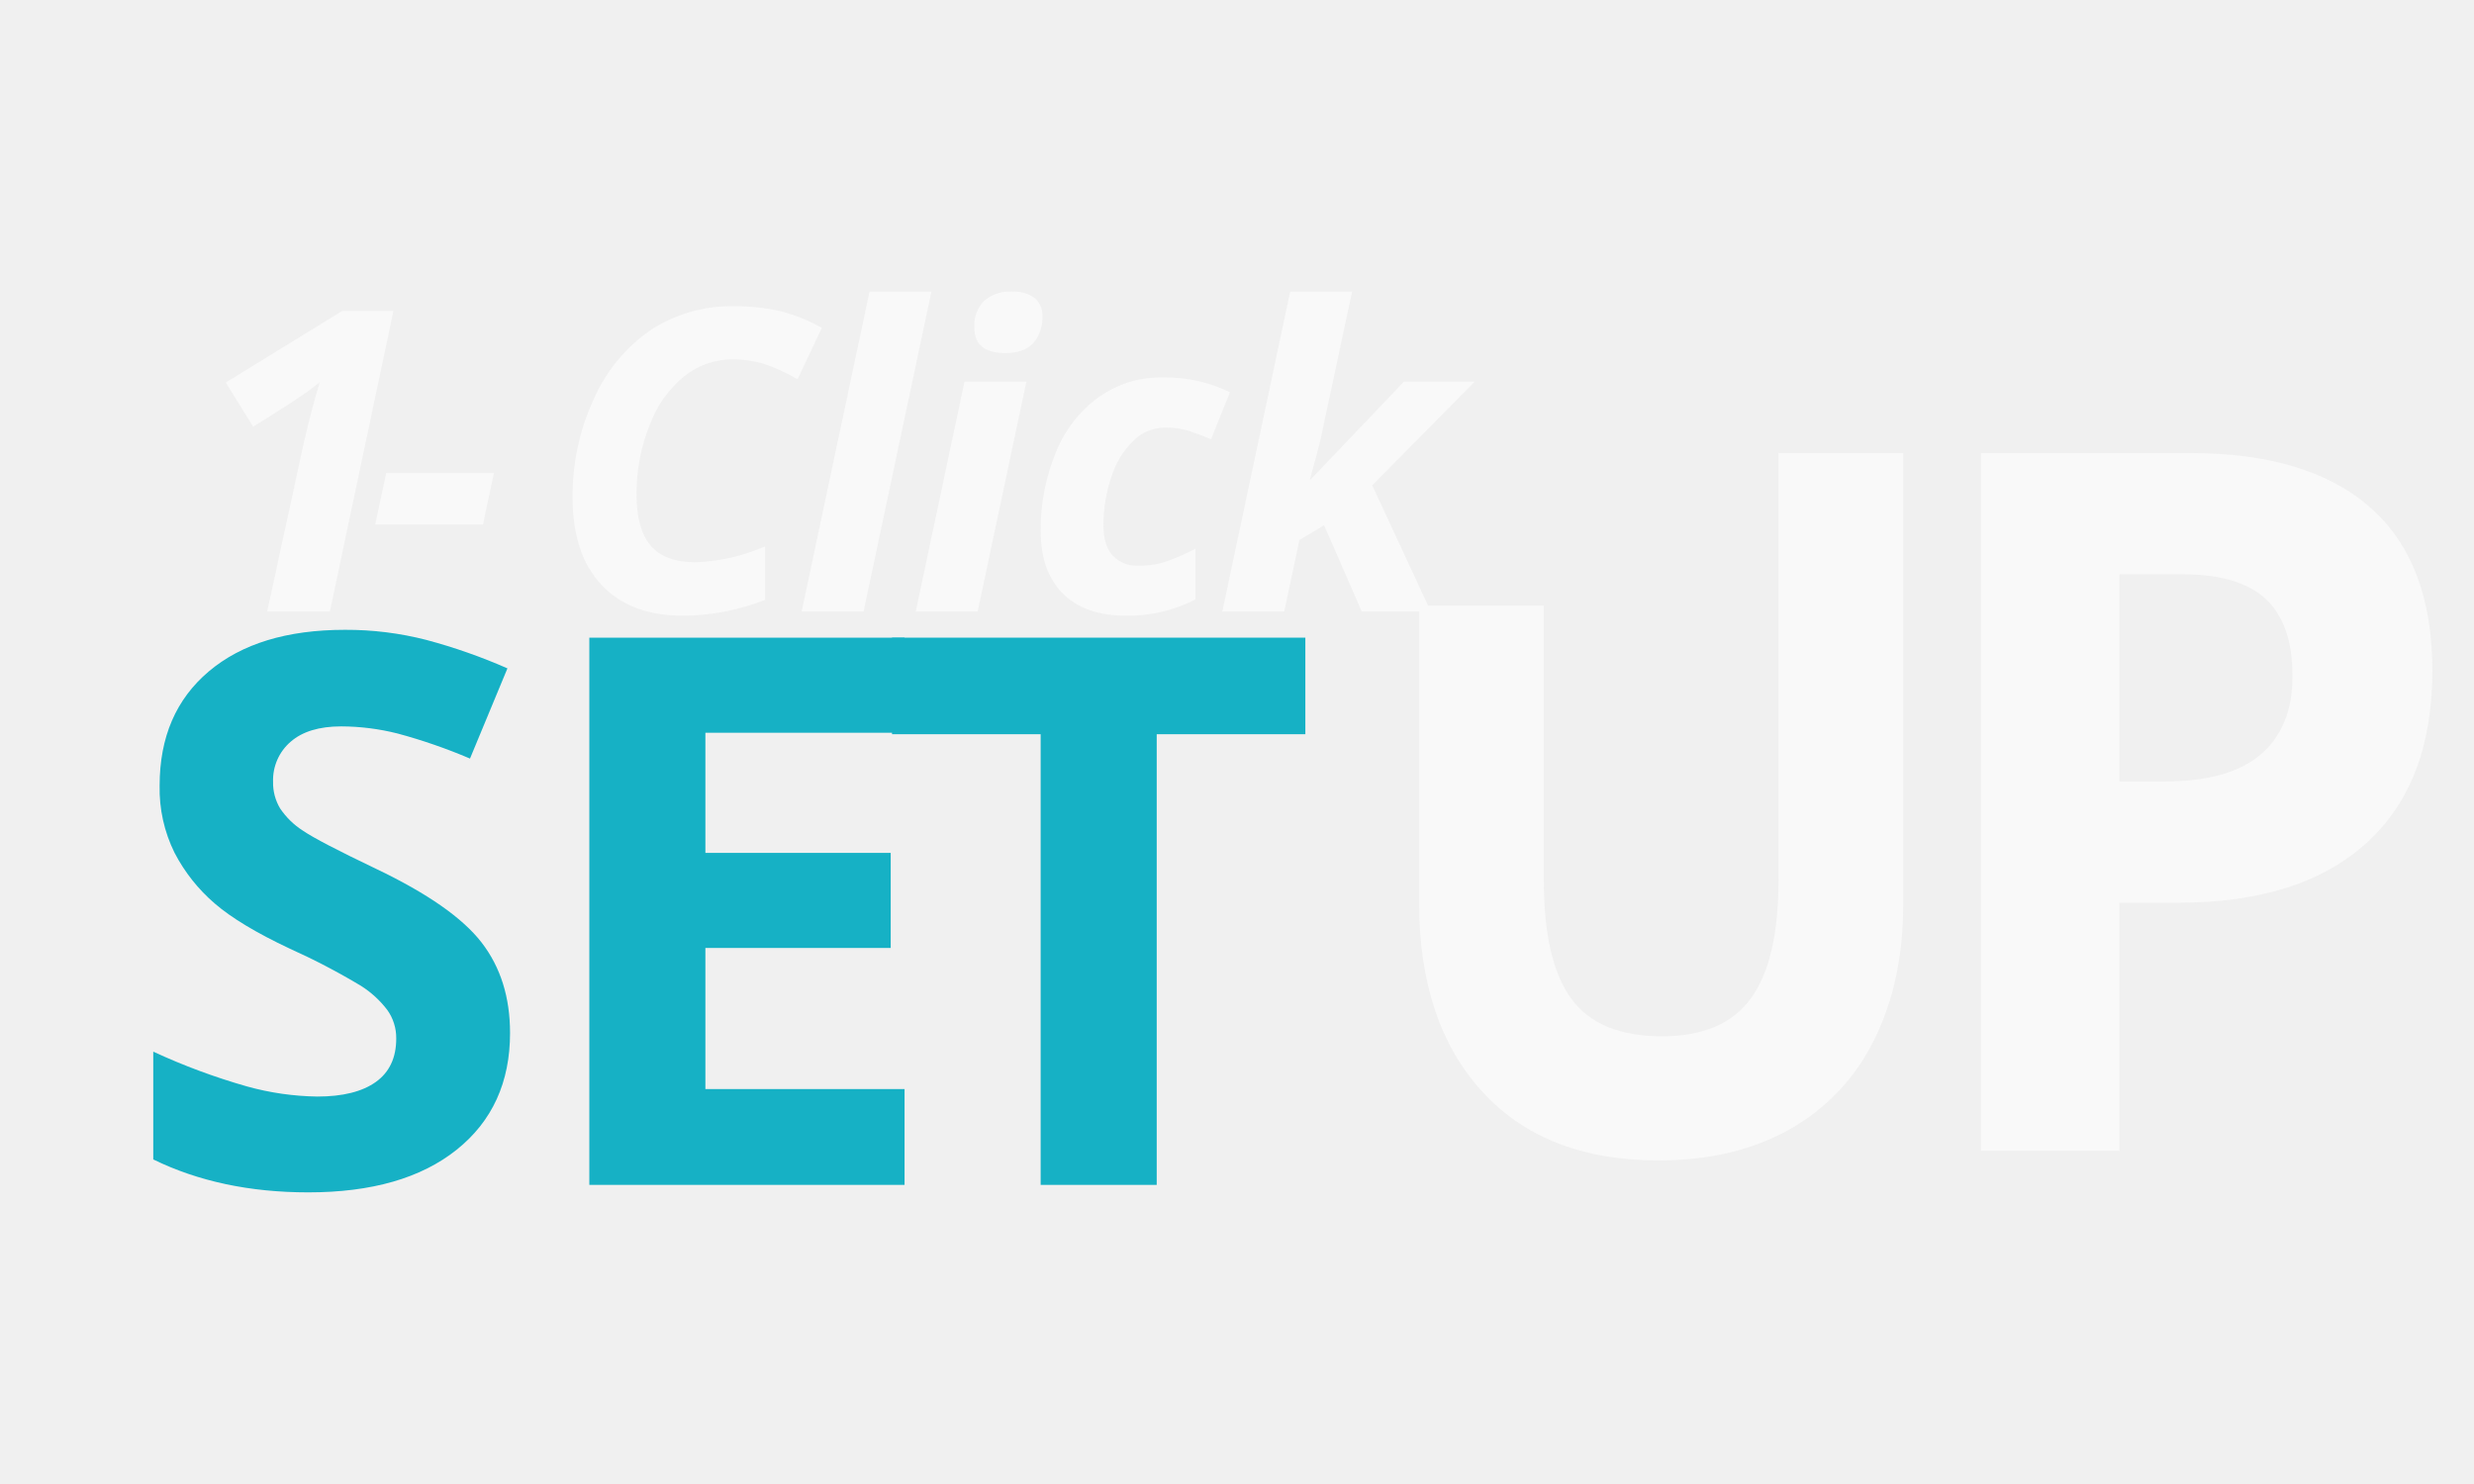
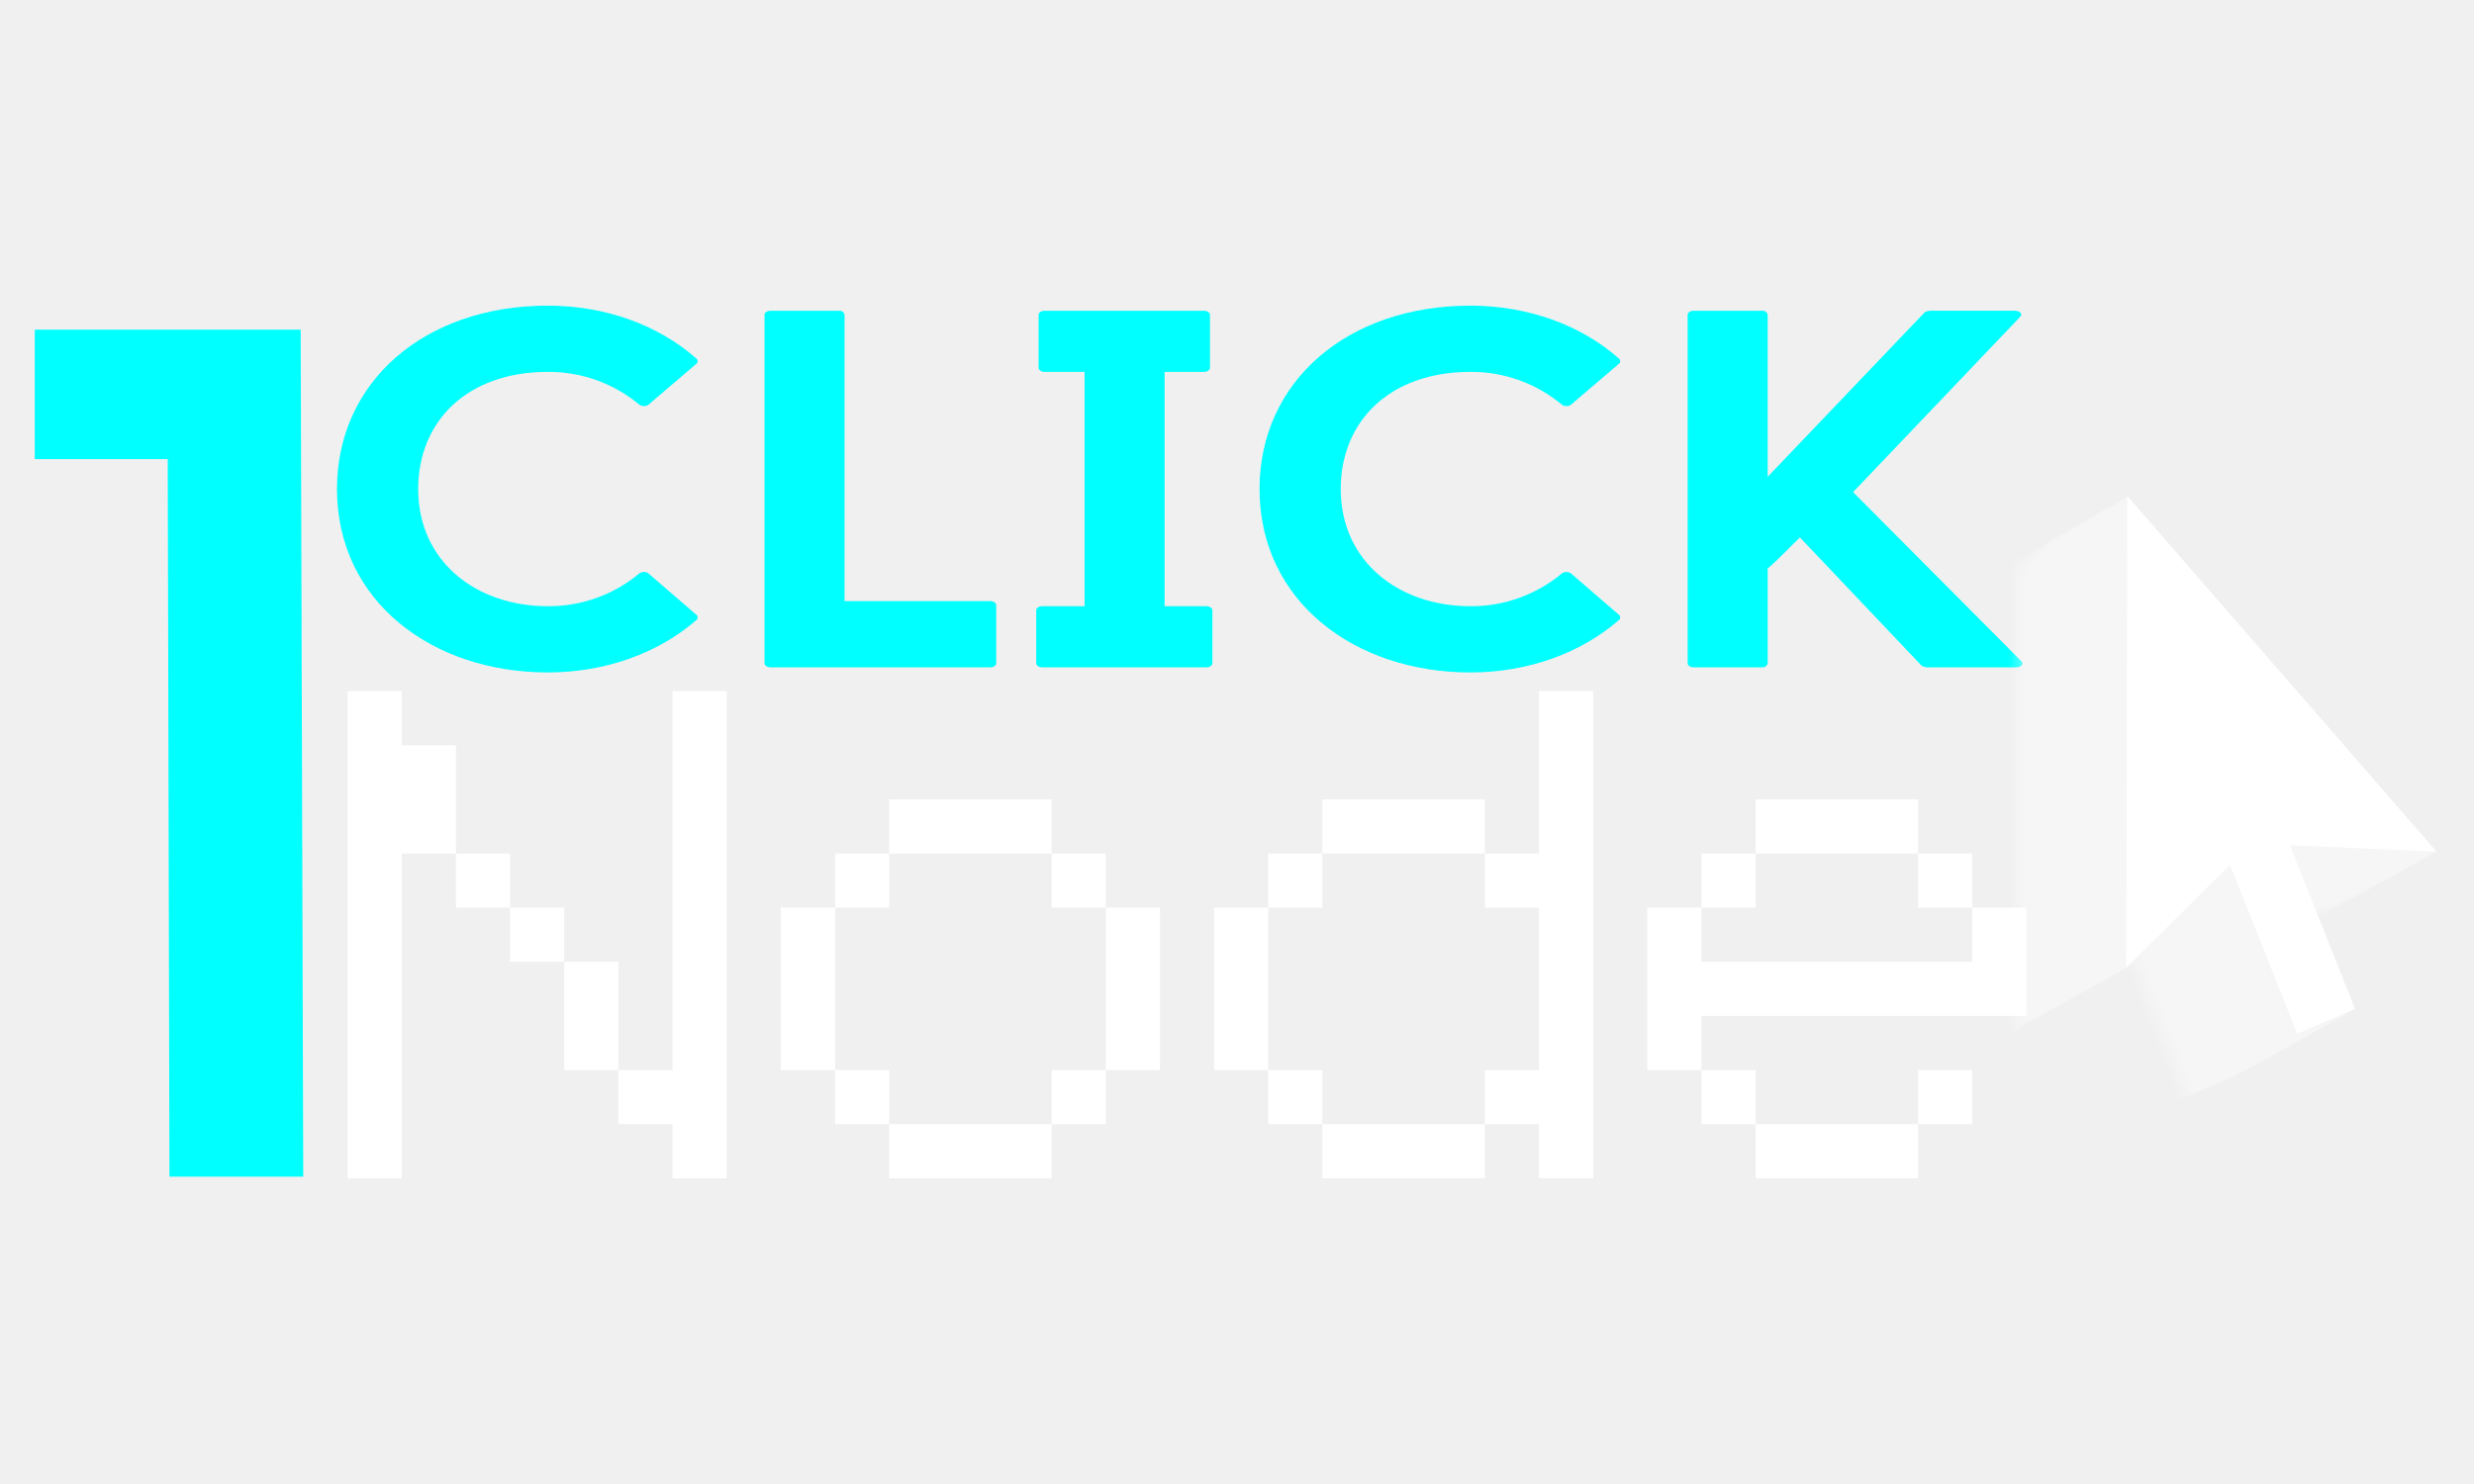
<svg xmlns="http://www.w3.org/2000/svg" id="katman_1" data-name="katman 1" viewBox="0 0 500 300">
  <defs>
-     <style type="text/css">.cls-1{fill:#16b1c5;}.cls-2{fill:#f9f9f9;}</style>
+     <style type="text/css">.cls-1{fill:aqua;}.cls-10,.cls-100,.cls-101,.cls-102,.cls-103,.cls-104,.cls-105,.cls-106,.cls-107,.cls-108,.cls-109,.cls-11,.cls-110,.cls-111,.cls-112,.cls-113,.cls-114,.cls-115,.cls-116,.cls-117,.cls-118,.cls-119,.cls-12,.cls-120,.cls-121,.cls-122,.cls-123,.cls-124,.cls-125,.cls-126,.cls-127,.cls-128,.cls-129,.cls-13,.cls-130,.cls-131,.cls-132,.cls-133,.cls-134,.cls-135,.cls-136,.cls-137,.cls-138,.cls-139,.cls-14,.cls-140,.cls-141,.cls-142,.cls-143,.cls-144,.cls-145,.cls-146,.cls-147,.cls-148,.cls-149,.cls-15,.cls-150,.cls-151,.cls-152,.cls-153,.cls-154,.cls-16,.cls-17,.cls-18,.cls-19,.cls-2,.cls-20,.cls-21,.cls-22,.cls-23,.cls-24,.cls-25,.cls-26,.cls-27,.cls-28,.cls-29,.cls-30,.cls-31,.cls-32,.cls-33,.cls-34,.cls-35,.cls-36,.cls-37,.cls-38,.cls-39,.cls-4,.cls-40,.cls-41,.cls-42,.cls-43,.cls-44,.cls-45,.cls-46,.cls-47,.cls-48,.cls-49,.cls-5,.cls-50,.cls-51,.cls-52,.cls-53,.cls-54,.cls-55,.cls-56,.cls-57,.cls-58,.cls-59,.cls-6,.cls-60,.cls-61,.cls-62,.cls-63,.cls-64,.cls-65,.cls-66,.cls-67,.cls-68,.cls-69,.cls-7,.cls-70,.cls-71,.cls-72,.cls-73,.cls-74,.cls-75,.cls-76,.cls-77,.cls-78,.cls-79,.cls-8,.cls-80,.cls-81,.cls-82,.cls-83,.cls-84,.cls-85,.cls-86,.cls-87,.cls-88,.cls-89,.cls-9,.cls-90,.cls-91,.cls-92,.cls-93,.cls-94,.cls-95,.cls-96,.cls-97,.cls-98,.cls-99{fill:#fff;}.cls-3{opacity:0.43;}.cls-4{opacity:0;}.cls-5{opacity:0.007;}.cls-6{opacity:0.013;}.cls-7{opacity:0.02;}.cls-8{opacity:0.026;}.cls-9{opacity:0.033;}.cls-10{opacity:0.04;}.cls-11{opacity:0.046;}.cls-12{opacity:0.053;}.cls-13{opacity:0.06;}.cls-14{opacity:0.066;}.cls-15{opacity:0.073;}.cls-16{opacity:0.079;}.cls-17{opacity:0.086;}.cls-18{opacity:0.093;}.cls-19{opacity:0.099;}.cls-20{opacity:0.106;}.cls-21{opacity:0.113;}.cls-22{opacity:0.119;}.cls-23{opacity:0.126;}.cls-24{opacity:0.132;}.cls-25{opacity:0.139;}.cls-26{opacity:0.146;}.cls-27{opacity:0.152;}.cls-28{opacity:0.159;}.cls-29{opacity:0.166;}.cls-30{opacity:0.172;}.cls-31{opacity:0.179;}.cls-32{opacity:0.185;}.cls-33{opacity:0.192;}.cls-34{opacity:0.199;}.cls-35{opacity:0.205;}.cls-36{opacity:0.212;}.cls-37{opacity:0.219;}.cls-38{opacity:0.225;}.cls-39{opacity:0.232;}.cls-40{opacity:0.238;}.cls-41{opacity:0.245;}.cls-42{opacity:0.252;}.cls-43{opacity:0.258;}.cls-44{opacity:0.265;}.cls-45{opacity:0.272;}.cls-46{opacity:0.278;}.cls-47{opacity:0.285;}.cls-48{opacity:0.291;}.cls-49{opacity:0.298;}.cls-50{opacity:0.305;}.cls-51{opacity:0.311;}.cls-52{opacity:0.318;}.cls-53{opacity:0.325;}.cls-54{opacity:0.331;}.cls-55{opacity:0.338;}.cls-56{opacity:0.344;}.cls-57{opacity:0.351;}.cls-58{opacity:0.358;}.cls-59{opacity:0.364;}.cls-60{opacity:0.371;}.cls-61{opacity:0.377;}.cls-62{opacity:0.384;}.cls-63{opacity:0.391;}.cls-64{opacity:0.397;}.cls-65{opacity:0.404;}.cls-66{opacity:0.411;}.cls-67{opacity:0.417;}.cls-68{opacity:0.424;}.cls-69{opacity:0.43;}.cls-70{opacity:0.437;}.cls-71{opacity:0.444;}.cls-72{opacity:0.45;}.cls-73{opacity:0.457;}.cls-74{opacity:0.464;}.cls-75{opacity:0.47;}.cls-76{opacity:0.477;}.cls-77{opacity:0.483;}.cls-78{opacity:0.49;}.cls-79{opacity:0.497;}.cls-80{opacity:0.503;}.cls-81{opacity:0.51;}.cls-82{opacity:0.517;}.cls-83{opacity:0.523;}.cls-84{opacity:0.53;}.cls-85{opacity:0.536;}.cls-86{opacity:0.543;}.cls-87{opacity:0.55;}.cls-88{opacity:0.556;}.cls-89{opacity:0.563;}.cls-90{opacity:0.57;}.cls-91{opacity:0.576;}.cls-92{opacity:0.583;}.cls-93{opacity:0.589;}.cls-94{opacity:0.596;}.cls-95{opacity:0.603;}.cls-96{opacity:0.609;}.cls-97{opacity:0.616;}.cls-98{opacity:0.623;}.cls-99{opacity:0.629;}.cls-100{opacity:0.636;}.cls-101{opacity:0.642;}.cls-102{opacity:0.649;}.cls-103{opacity:0.656;}.cls-104{opacity:0.662;}.cls-105{opacity:0.669;}.cls-106{opacity:0.675;}.cls-107{opacity:0.682;}.cls-108{opacity:0.689;}.cls-109{opacity:0.695;}.cls-110{opacity:0.702;}.cls-111{opacity:0.709;}.cls-112{opacity:0.715;}.cls-113{opacity:0.722;}.cls-114{opacity:0.728;}.cls-115{opacity:0.735;}.cls-116{opacity:0.742;}.cls-117{opacity:0.748;}.cls-118{opacity:0.755;}.cls-119{opacity:0.762;}.cls-120{opacity:0.768;}.cls-121{opacity:0.775;}.cls-122{opacity:0.781;}.cls-123{opacity:0.788;}.cls-124{opacity:0.795;}.cls-125{opacity:0.801;}.cls-126{opacity:0.808;}.cls-127{opacity:0.815;}.cls-128{opacity:0.821;}.cls-129{opacity:0.828;}.cls-130{opacity:0.834;}.cls-131{opacity:0.841;}.cls-132{opacity:0.848;}.cls-133{opacity:0.854;}.cls-134{opacity:0.861;}.cls-135{opacity:0.868;}.cls-136{opacity:0.874;}.cls-137{opacity:0.881;}.cls-138{opacity:0.887;}.cls-139{opacity:0.894;}.cls-140{opacity:0.901;}.cls-141{opacity:0.907;}.cls-142{opacity:0.914;}.cls-143{opacity:0.921;}.cls-144{opacity:0.927;}.cls-145{opacity:0.934;}.cls-146{opacity:0.94;}.cls-147{opacity:0.947;}.cls-148{opacity:0.954;}.cls-149{opacity:0.96;}.cls-150{opacity:0.967;}.cls-151{opacity:0.974;}.cls-152{opacity:0.98;}.cls-153{opacity:0.987;}.cls-154{opacity:0.993;}</style>
  </defs>
-   <path class="cls-1" d="M103.082,208.812q0,14.981-10.782,23.607T62.299,241.044q-17.705,0-31.325-6.658V212.595a129,129,0,0,0,18.954,7.037,56.085,56.085,0,0,0,14.187,2.043q7.718,0,11.841-2.951t4.124-8.777a9.689,9.689,0,0,0-1.816-5.788,20.32,20.32,0,0,0-5.334-4.88,137.196,137.196,0,0,0-14.338-7.491q-10.141-4.767-15.208-9.155a34.353,34.353,0,0,1-8.096-10.215A29.149,29.149,0,0,1,32.261,158.798q0-14.679,9.95-23.077,9.948-8.399,27.504-8.399a64.948,64.948,0,0,1,16.457,2.043,113.164,113.164,0,0,1,16.381,5.75l-7.566,18.235a110.704,110.704,0,0,0-14.641-5.069,47.126,47.126,0,0,0-11.387-1.438q-6.658,0-10.215,3.102a10.23,10.23,0,0,0-3.556,8.096,10.02,10.02,0,0,0,1.438,5.41,15.793,15.793,0,0,0,4.578,4.464q3.138,2.156,14.868,7.756,15.509,7.415,21.262,14.868Q103.081,197.992,103.082,208.812Z" />
-   <path class="cls-1" d="M182.813,239.531H119.104V128.911h63.709v19.219H142.56v24.288H180.013v19.219H142.56v28.525h40.253Z" />
-   <path class="cls-1" d="M233.774,239.531H210.319V148.432H180.28V128.911H263.813v19.521h-30.038Z" />
-   <path class="cls-2" d="M384.64,91.582V182.867q0,15.632-5.91,27.405a41.567,41.567,0,0,1-17.079,18.045q-11.17,6.272-26.413,6.272-22.989,0-35.707-13.944t-12.718-38.164V122.454h25.19v55.491q0,16.308,5.544,23.931t18.343,7.623q12.391,0,17.976-7.671,5.583-7.671,5.584-24.076V91.582Z" />
-   <path class="cls-2" d="M491.584,135.584q0,22.773-13.324,34.835-13.326,12.062-37.894,12.062H428.351V232.658H400.348V91.582h42.185q24.028,0,36.539,11.049T491.584,135.584ZM428.351,157.971h9.214q12.918,0,19.331-5.452t6.414-15.873q0-10.518-5.375-15.536t-16.847-5.018H428.351Z" />
-   <path class="cls-2" d="M66.67,123.633H53.992l7.482-34.459q1.455-6.318,3.159-11.93-.374.334-2.557,1.953Q59.895,80.821,51.165,86.266l-5.528-8.937L69.164,62.863H79.514Z" />
-   <path class="cls-2" d="M75.842,106.01l2.203-10.393H99.825l-2.203,10.393Z" />
-   <path class="cls-2" d="M148.225,72.632a15.798,15.798,0,0,0-9.872,3.367,23.077,23.077,0,0,0-7.045,9.912,37.021,37.021,0,0,0-2.661,14.071q0,6.942,2.848,10.309,2.847,3.367,9.082,3.367a38.548,38.548,0,0,0,14.049-3.201v10.807A45.772,45.772,0,0,1,138,124.466q-10.558,0-16.419-6.215-5.861-6.214-5.861-17.604a46.406,46.406,0,0,1,4.323-20.055A32.973,32.973,0,0,1,131.599,66.667a29.55,29.55,0,0,1,16.626-4.761,41.129,41.129,0,0,1,9.228.935,35.107,35.107,0,0,1,8.646,3.43L161.194,76.663a35.078,35.078,0,0,0-7.274-3.243A21.414,21.414,0,0,0,148.225,72.632Z" />
-   <path class="cls-2" d="M174.527,123.633H162.015L175.732,58.956h12.512Z" />
-   <path class="cls-2" d="M197.585,123.633H185.073L194.925,77.161h12.511Zm-.665-57.362a7.135,7.135,0,0,1,1.975-5.467,7.873,7.873,0,0,1,5.591-1.85,7.165,7.165,0,0,1,4.614,1.288,4.505,4.505,0,0,1,1.579,3.699,7.798,7.798,0,0,1-1.83,5.383q-1.829,2.059-5.653,2.058Q196.92,71.383,196.92,66.272Z" />
-   <path class="cls-2" d="M227.628,124.466q-8.355,0-12.823-4.468-4.469-4.47-4.468-12.617a40.203,40.203,0,0,1,3.097-16.024A25.436,25.436,0,0,1,222.141,80.217a21.777,21.777,0,0,1,12.803-3.928,30.417,30.417,0,0,1,13.633,2.993l-3.824,9.519q-2.245-.955-4.405-1.663a15.77,15.77,0,0,0-4.906-.706,9.125,9.125,0,0,0-6.38,2.659,17.625,17.625,0,0,0-4.447,7.295,30.286,30.286,0,0,0-1.601,9.956q0,3.991,1.891,6.007a6.863,6.863,0,0,0,5.259,2.016,17.106,17.106,0,0,0,5.861-.977,49.525,49.525,0,0,0,5.57-2.432v10.225A29.814,29.814,0,0,1,227.628,124.466Z" />
-   <path class="cls-2" d="M283.733,77.161h14.298L277.331,98.111l11.847,25.522H275.211l-7.606-17.457L262.616,109.169l-3.076,14.464H247.028L260.745,58.956H273.257l-6.152,28.847q-.333,1.706-1.205,4.864l-1.164,4.239h.167Z" />
+   <path class="cls-1" d="M34.247,237.872,33.901,92.813H7.035V66.64H60.767L61.286,237.872Z" />
+   <path class="cls-2" d="M70.253,238.211V139.709H81.198v10.944H92.142v21.89H81.198v65.668Zm21.89-54.724V172.543H103.087v10.944Zm10.945,10.945V183.487h10.943v10.945Zm10.943,21.89V194.432h10.945v21.89Zm21.89,21.889V227.266H124.976V216.322h10.945V139.709h10.945v98.502Z" />
+   <path class="cls-2" d="M157.81,216.322V183.487h10.945v32.835Zm10.945-32.835V172.543h10.945v10.944Zm0,43.779V216.322h10.945V227.266Zm10.945-54.723V161.598h32.833v10.945Zm0,65.668V227.266h32.833v10.945Zm32.833-54.724V172.543h10.945v10.944Zm0,43.779V216.322h10.945V227.266Zm10.945-10.944V183.487h10.945v32.835Z" />
+   <path class="cls-2" d="M245.367,216.322V183.487h10.945v32.835Zm10.945-32.835V172.543h10.945v10.944Zm0,43.779V216.322h10.945V227.266Zm10.945-54.723V161.598h32.833v10.945Zm0,65.668V227.266h32.833v10.945Zm43.778,0V227.266H300.09V216.322h10.945V183.487H300.09V172.543h10.945V139.709H321.98v98.502Z" />
+   <path class="cls-2" d="M332.925,216.322V183.487h10.945v10.945h54.723V183.487h10.945V205.377H343.87v10.945Zm10.945-32.835V172.543h10.945v10.944Zm0,43.779V216.322h10.945V227.266Zm10.945-54.723V161.598h32.833v10.945Zm0,65.668V227.266h32.833v10.945Zm32.833-54.724V172.543h10.945v10.944Zm0,43.779V216.322h10.945V227.266Z" />
+   <path class="cls-1" d="M129.29,115.856a1.657,1.657,0,0,1,1.69,0l9.654,8.342a.708.708,0,0,1,0,1.236c-7.483,6.487-18.103,10.504-29.93,10.504-23.411,0-42.599-14.417-42.599-37.074,0-21.729,17.74-37.074,42.599-37.074,11.827,0,22.447,4.016,29.93,10.607a.708.708,0,0,1,0,1.236l-9.654,8.239a1.657,1.657,0,0,1-1.69,0,28.564,28.564,0,0,0-18.586-6.695c-16.291,0-26.188,9.99-26.188,23.687,0,14.624,11.706,23.687,26.188,23.687A28.564,28.564,0,0,0,129.29,115.856Z" />
+   <path class="cls-1" d="M200.128,121.52c.724,0,1.207.412,1.207.824v11.74c0,.412-.483.824-1.207.824H155.717c-.724,0-1.207-.412-1.207-.824V63.643c0-.412.483-.823,1.207-.823h13.879a1.012,1.012,0,0,1,1.085.823v57.878Z" />
+   <path class="cls-1" d="M235.368,75.177V122.55h8.447c.724,0,1.207.412,1.207.824v10.71c0,.412-.483.824-1.207.824H210.628c-.724,0-1.207-.412-1.207-.824V123.374c0-.412.483-.824,1.207-.824h8.568V75.177h-8.085c-.725,0-1.207-.412-1.207-.823V63.643c0-.412.482-.823,1.207-.823h32.221c.724,0,1.207.412,1.207.823V74.354c0,.412-.483.823-1.207.823Z" />
+   <path class="cls-1" d="M315.739,115.856a1.657,1.657,0,0,1,1.69,0l9.654,8.342a.708.708,0,0,1,0,1.236c-7.483,6.487-18.103,10.504-29.93,10.504-23.411,0-42.599-14.417-42.599-37.074,0-21.729,17.74-37.074,42.599-37.074,11.827,0,22.447,4.016,29.93,10.607a.708.708,0,0,1,0,1.236l-9.654,8.239a1.657,1.657,0,0,1-1.69,0,28.564,28.564,0,0,0-18.586-6.695c-16.291,0-26.188,9.99-26.188,23.687,0,14.624,11.706,23.687,26.188,23.687A28.564,28.564,0,0,0,315.739,115.856Z" />
+   <path class="cls-1" d="M374.509,99.482l33.911,34.088c.724.618.12,1.339-.966,1.339H389.353a2.553,2.553,0,0,1-.966-.309L363.769,108.647c-2.052,1.957-4.224,4.325-6.517,6.282v19.155a1.014,1.014,0,0,1-1.086.824H342.286c-.724,0-1.207-.412-1.207-.824V63.643c0-.412.483-.823,1.207-.823h13.879a1.013,1.013,0,0,1,1.086.823V96.392l31.738-33.264a2.553,2.553,0,0,1,.966-.309h17.257c1.086,0,1.69.72.965,1.338Z" />
+   <g class="cls-3">
+     <polygon class="cls-4" points="467.913 186.073 405.422 114.218 405.238 209.526 426.186 188.731 439.755 222.896 451.421 217.86 438.288 184.791 467.913 186.073" />
+     <polygon class="cls-5" points="468.076 185.981 405.585 114.126 405.4 209.434 426.349 188.638 439.918 222.803 451.584 217.768 438.45 184.699 468.076 185.981" />
+     <polygon class="cls-6" points="468.238 185.889 405.747 114.034 405.563 209.342 426.511 188.546 440.08 222.711 451.746 217.676 438.613 184.607 468.238 185.889" />
+     <polygon class="cls-7" points="468.401 185.797 405.91 113.942 405.725 209.249 426.674 188.454 440.243 222.619 451.909 217.583 438.775 184.515 468.401 185.797" />
+     <polygon class="cls-8" points="468.563 185.705 406.072 113.85 405.888 209.157 426.836 188.362 440.405 222.527 452.071 217.491 438.938 184.423 468.563 185.705" />
+     <polygon class="cls-9" points="468.726 185.613 406.235 113.757 406.05 209.065 426.999 188.27 440.568 222.435 452.234 217.399 439.1 184.331 468.726 185.613" />
+     <polygon class="cls-10" points="468.889 185.52 406.398 113.665 406.213 208.973 427.161 188.178 440.73 222.343 452.396 217.307 439.263 184.238 468.889 185.52" />
+     <polygon class="cls-11" points="469.051 185.428 406.56 113.573 406.376 208.881 427.324 188.085 440.893 222.25 452.559 217.215 439.425 184.146 469.051 185.428" />
+     <polygon class="cls-12" points="469.214 185.336 406.723 113.481 406.538 208.789 427.486 187.993 441.055 222.158 452.721 217.123 439.588 184.054 469.214 185.336" />
+     <polygon class="cls-13" points="469.376 185.244 406.885 113.389 406.701 208.696 427.649 187.901 441.218 222.066 452.884 217.03 439.751 183.962 469.376 185.244" />
+     <polygon class="cls-14" points="469.539 185.152 407.048 113.297 406.863 208.604 427.811 187.809 441.38 221.974 453.047 216.938 439.913 183.87 469.539 185.152" />
+     <polygon class="cls-15" points="469.701 185.06 407.21 113.204 407.026 208.512 427.974 187.717 441.543 221.882 453.209 216.846 440.076 183.778 469.701 185.06" />
+     <polygon class="cls-16" points="469.864 184.967 407.373 113.112 407.188 208.42 428.137 187.625 441.705 221.79 453.372 216.754 440.238 183.685 469.864 184.967" />
+     <polygon class="cls-17" points="470.026 184.875 407.535 113.02 407.351 208.328 428.299 187.532 441.868 221.697 453.534 216.662 440.401 183.593 470.026 184.875" />
+     <polygon class="cls-18" points="470.189 184.783 407.698 112.928 407.513 208.236 428.462 187.44 442.031 221.605 453.697 216.57 440.563 183.501 470.189 184.783" />
+     <polygon class="cls-19" points="470.351 184.691 407.86 112.836 407.676 208.143 428.624 187.348 442.193 221.513 453.859 216.477 440.726 183.409 470.351 184.691" />
+     <polygon class="cls-20" points="470.514 184.599 408.023 112.744 407.838 208.051 428.787 187.256 442.356 221.421 454.022 216.385 440.888 183.317 470.514 184.599" />
+     <polygon class="cls-21" points="470.676 184.507 408.186 112.651 408.001 207.959 428.949 187.164 442.518 221.329 454.184 216.293 441.051 183.225 470.676 184.507" />
+     <polygon class="cls-22" points="470.839 184.414 408.348 112.559 408.164 207.867 429.112 187.072 442.681 221.237 454.347 216.201 441.213 183.132 470.839 184.414" />
+     <polygon class="cls-23" points="471.002 184.322 408.511 112.467 408.326 207.775 429.274 186.979 442.843 221.144 454.509 216.109 441.376 183.04 471.002 184.322" />
+     <polygon class="cls-24" points="471.164 184.23 408.673 112.375 408.489 207.683 429.437 186.887 443.006 221.052 454.672 216.017 441.539 182.948 471.164 184.23" />
+     <polygon class="cls-25" points="471.327 184.138 408.836 112.283 408.651 207.59 429.599 186.795 443.168 220.96 454.835 215.924 441.701 182.856 471.327 184.138" />
+     <polygon class="cls-26" points="471.489 184.046 408.998 112.191 408.814 207.498 429.762 186.703 443.331 220.868 454.997 215.832 441.864 182.764 471.489 184.046" />
+     <polygon class="cls-27" points="471.652 183.954 409.161 112.098 408.976 207.406 429.925 186.611 443.493 220.776 455.16 215.74 442.026 182.672 471.652 183.954" />
+     <polygon class="cls-28" points="471.814 183.861 409.323 112.006 409.139 207.314 430.087 186.519 443.656 220.684 455.322 215.648 442.189 182.579 471.814 183.861" />
+     <polygon class="cls-29" points="471.977 183.769 409.486 111.914 409.301 207.222 430.25 186.426 443.819 220.591 455.485 215.556 442.351 182.487 471.977 183.769" />
+     <polygon class="cls-30" points="472.139 183.677 409.648 111.822 409.464 207.13 430.412 186.334 443.981 220.499 455.647 215.464 442.514 182.395 472.139 183.677" />
+     <polygon class="cls-31" points="472.302 183.585 409.811 111.73 409.626 207.037 430.575 186.242 444.144 220.407 455.81 215.371 442.676 182.303 472.302 183.585" />
+     <polygon class="cls-32" points="472.464 183.493 409.974 111.638 409.789 206.945 430.737 186.15 444.306 220.315 455.972 215.279 442.839 182.211 472.464 183.493" />
+     <polygon class="cls-33" points="472.627 183.401 410.136 111.545 409.952 206.853 430.9 186.058 444.469 220.223 456.135 215.187 443.001 182.119 472.627 183.401" />
+     <polygon class="cls-34" points="472.79 183.308 410.299 111.453 410.114 206.761 431.062 185.966 444.631 220.131 456.297 215.095 443.164 182.026 472.79 183.308" />
+     <polygon class="cls-35" points="472.952 183.216 410.461 111.361 410.277 206.669 431.225 185.873 444.794 220.038 456.46 215.003 443.326 181.934 472.952 183.216" />
+     <polygon class="cls-36" points="473.115 183.124 410.624 111.269 410.439 206.576 431.387 185.781 444.956 219.946 456.622 214.911 443.489 181.842 473.115 183.124" />
+     <polygon class="cls-37" points="473.277 183.032 410.786 111.177 410.602 206.484 431.55 185.689 445.119 219.854 456.785 214.818 443.652 181.75 473.277 183.032" />
+     <polygon class="cls-38" points="473.44 182.94 410.949 111.085 410.764 206.392 431.712 185.597 445.281 219.762 456.948 214.726 443.814 181.658 473.44 182.94" />
+     <polygon class="cls-39" points="473.602 182.848 411.111 110.992 410.927 206.3 431.875 185.505 445.444 219.67 457.11 214.634 443.977 181.566 473.602 182.848" />
+     <polygon class="cls-40" points="473.765 182.755 411.274 110.9 411.089 206.208 432.038 185.412 445.607 219.578 457.273 214.542 444.139 181.473 473.765 182.755" />
+     <polygon class="cls-41" points="473.927 182.663 411.436 110.808 411.252 206.116 432.2 185.32 445.769 219.485 457.435 214.45 444.302 181.381 473.927 182.663" />
+     <polygon class="cls-42" points="474.09 182.571 411.599 110.716 411.414 206.023 432.363 185.228 445.932 219.393 457.598 214.358 444.464 181.289 474.09 182.571" />
+     <polygon class="cls-43" points="474.252 182.479 411.761 110.624 411.577 205.931 432.525 185.136 446.094 219.301 457.76 214.265 444.627 181.197 474.252 182.479" />
+     <polygon class="cls-44" points="474.415 182.387 411.924 110.532 411.739 205.839 432.688 185.044 446.257 219.209 457.923 214.173 444.789 181.105 474.415 182.387" />
+     <polygon class="cls-45" points="474.578 182.295 412.087 110.439 411.902 205.747 432.85 184.952 446.419 219.117 458.085 214.081 444.952 181.013 474.578 182.295" />
+     <polygon class="cls-46" points="474.74 182.202 412.249 110.347 412.065 205.655 433.013 184.859 446.582 219.025 458.248 213.989 445.114 180.92 474.74 182.202" />
+     <polygon class="cls-47" points="474.903 182.11 412.412 110.255 412.227 205.563 433.175 184.767 446.744 218.932 458.41 213.897 445.277 180.828 474.903 182.11" />
+     <polygon class="cls-48" points="475.065 182.018 412.574 110.163 412.39 205.47 433.338 184.675 446.907 218.84 458.573 213.805 445.44 180.736 475.065 182.018" />
+     <polygon class="cls-49" points="475.228 181.926 412.737 110.071 412.552 205.378 433.5 184.583 447.069 218.748 458.736 213.712 445.602 180.644 475.228 181.926" />
+     <polygon class="cls-50" points="475.39 181.834 412.899 109.979 412.715 205.286 433.663 184.491 447.232 218.656 458.898 213.62 445.765 180.552 475.39 181.834" />
+     <polygon class="cls-51" points="475.553 181.742 413.062 109.886 412.877 205.194 433.826 184.399 447.394 218.564 459.061 213.528 445.927 180.46 475.553 181.742" />
+     <polygon class="cls-52" points="475.715 181.649 413.224 109.794 413.04 205.102 433.988 184.306 447.557 218.472 459.223 213.436 446.09 180.367 475.715 181.649" />
+     <polygon class="cls-53" points="475.878 181.557 413.387 109.702 413.202 205.01 434.151 184.214 447.72 218.379 459.386 213.344 446.252 180.275 475.878 181.557" />
+     <polygon class="cls-54" points="476.04 181.465 413.549 109.61 413.365 204.917 434.313 184.122 447.882 218.287 459.548 213.252 446.415 180.183 476.04 181.465" />
+     <polygon class="cls-55" points="476.203 181.373 413.712 109.518 413.527 204.825 434.476 184.03 448.045 218.195 459.711 213.159 446.577 180.091 476.203 181.373" />
+     <polygon class="cls-56" points="476.365 181.281 413.875 109.426 413.69 204.733 434.638 183.938 448.207 218.103 459.873 213.067 446.74 179.999 476.365 181.281" />
+     <polygon class="cls-57" points="476.528 181.189 414.037 109.333 413.853 204.641 434.801 183.846 448.37 218.011 460.036 212.975 446.902 179.907 476.528 181.189" />
+     <polygon class="cls-58" points="476.691 181.096 414.2 109.241 414.015 204.549 434.963 183.753 448.532 217.919 460.198 212.883 447.065 179.814 476.691 181.096" />
+     <polygon class="cls-59" points="476.853 181.004 414.362 109.149 414.178 204.457 435.126 183.661 448.695 217.826 460.361 212.791 447.228 179.722 476.853 181.004" />
+     <polygon class="cls-60" points="477.016 180.912 414.525 109.057 414.34 204.364 435.288 183.569 448.857 217.734 460.524 212.699 447.39 179.63 477.016 180.912" />
+     <polygon class="cls-61" points="477.178 180.82 414.687 108.965 414.503 204.272 435.451 183.477 449.02 217.642 460.686 212.606 447.553 179.538 477.178 180.82" />
+     <polygon class="cls-62" points="477.341 180.728 414.85 108.873 414.665 204.18 435.614 183.385 449.182 217.55 460.849 212.514 447.715 179.446 477.341 180.728" />
+     <polygon class="cls-63" points="477.503 180.636 415.012 108.78 414.828 204.088 435.776 183.293 449.345 217.458 461.011 212.422 447.878 179.354 477.503 180.636" />
+     <polygon class="cls-64" points="477.666 180.543 415.175 108.688 414.99 203.996 435.939 183.2 449.508 217.366 461.174 212.33 448.04 179.261 477.666 180.543" />
+     <polygon class="cls-65" points="477.828 180.451 415.337 108.596 415.153 203.904 436.101 183.108 449.67 217.273 461.336 212.238 448.203 179.169 477.828 180.451" />
+     <polygon class="cls-66" points="477.991 180.359 415.5 108.504 415.315 203.811 436.264 183.016 449.833 217.181 461.499 212.146 448.365 179.077 477.991 180.359" />
+     <polygon class="cls-67" points="478.153 180.267 415.663 108.412 415.478 203.719 436.426 182.924 449.995 217.089 461.661 212.053 448.528 178.985 478.153 180.267" />
+     <polygon class="cls-68" points="478.316 180.175 415.825 108.319 415.641 203.627 436.589 182.832 450.158 216.997 461.824 211.961 448.69 178.893 478.316 180.175" />
+     <polygon class="cls-69" points="478.479 180.083 415.988 108.227 415.803 203.535 436.751 182.74 450.32 216.905 461.986 211.869 448.853 178.801 478.479 180.083" />
+     <polygon class="cls-70" points="478.641 179.99 416.15 108.135 415.966 203.443 436.914 182.647 450.483 216.813 462.149 211.777 449.015 178.708 478.641 179.99" />
+     <polygon class="cls-71" points="478.804 179.898 416.313 108.043 416.128 203.351 437.076 182.555 450.645 216.72 462.311 211.685 449.178 178.616 478.804 179.898" />
+     <polygon class="cls-72" points="478.966 179.806 416.475 107.951 416.291 203.258 437.239 182.463 450.808 216.628 462.474 211.593 449.341 178.524 478.966 179.806" />
+     <polygon class="cls-73" points="479.129 179.714 416.638 107.859 416.453 203.166 437.401 182.371 450.97 216.536 462.637 211.5 449.503 178.432 479.129 179.714" />
+     <polygon class="cls-74" points="479.291 179.622 416.8 107.766 416.616 203.074 437.564 182.279 451.133 216.444 462.799 211.408 449.666 178.34 479.291 179.622" />
+     <polygon class="cls-75" points="479.454 179.53 416.963 107.674 416.778 202.982 437.727 182.187 451.296 216.352 462.962 211.316 449.828 178.248 479.454 179.53" />
+     <polygon class="cls-76" points="479.616 179.437 417.125 107.582 416.941 202.89 437.889 182.094 451.458 216.26 463.124 211.224 449.991 178.155 479.616 179.437" />
+     <polygon class="cls-77" points="479.779 179.345 417.288 107.49 417.103 202.798 438.052 182.002 451.621 216.167 463.287 211.132 450.153 178.063 479.779 179.345" />
+     <polygon class="cls-78" points="479.941 179.253 417.45 107.398 417.266 202.705 438.214 181.91 451.783 216.075 463.449 211.04 450.316 177.971 479.941 179.253" />
+     <polygon class="cls-79" points="480.104 179.161 417.613 107.306 417.428 202.613 438.377 181.818 451.946 215.983 463.612 210.947 450.478 177.879 480.104 179.161" />
+     <polygon class="cls-80" points="480.267 179.069 417.776 107.213 417.591 202.521 438.539 181.726 452.108 215.891 463.774 210.855 450.641 177.787 480.267 179.069" />
+     <polygon class="cls-81" points="480.429 178.977 417.938 107.121 417.754 202.429 438.702 181.634 452.271 215.799 463.937 210.763 450.803 177.695 480.429 178.977" />
+     <polygon class="cls-82" points="480.592 178.884 418.101 107.029 417.916 202.337 438.864 181.541 452.433 215.707 464.099 210.671 450.966 177.602 480.592 178.884" />
+     <polygon class="cls-83" points="480.754 178.792 418.263 106.937 418.079 202.245 439.027 181.449 452.596 215.614 464.262 210.579 451.129 177.51 480.754 178.792" />
+     <polygon class="cls-84" points="480.917 178.7 418.426 106.845 418.241 202.152 439.189 181.357 452.758 215.522 464.425 210.487 451.291 177.418 480.917 178.7" />
+     <polygon class="cls-85" points="481.079 178.608 418.588 106.753 418.404 202.06 439.352 181.265 452.921 215.43 464.587 210.394 451.454 177.326 481.079 178.608" />
+     <polygon class="cls-86" points="481.242 178.516 418.751 106.66 418.566 201.968 439.515 181.173 453.083 215.338 464.75 210.302 451.616 177.234 481.242 178.516" />
+     <polygon class="cls-87" points="481.404 178.424 418.913 106.568 418.729 201.876 439.677 181.081 453.246 215.246 464.912 210.21 451.779 177.142 481.404 178.424" />
+     <polygon class="cls-88" points="481.567 178.331 419.076 106.476 418.891 201.784 439.84 180.988 453.409 215.154 465.075 210.118 451.941 177.049 481.567 178.331" />
+     <polygon class="cls-89" points="481.729 178.239 419.238 106.384 419.054 201.692 440.002 180.896 453.571 215.061 465.237 210.026 452.104 176.957 481.729 178.239" />
+     <polygon class="cls-90" points="481.892 178.147 419.401 106.292 419.216 201.599 440.165 180.804 453.734 214.969 465.4 209.934 452.266 176.865 481.892 178.147" />
+     <polygon class="cls-91" points="482.054 178.055 419.564 106.2 419.379 201.507 440.327 180.712 453.896 214.877 465.562 209.841 452.429 176.773 482.054 178.055" />
+     <polygon class="cls-92" points="482.217 177.963 419.726 106.107 419.542 201.415 440.49 180.62 454.059 214.785 465.725 209.749 452.591 176.681 482.217 177.963" />
+     <polygon class="cls-93" points="482.38 177.871 419.889 106.015 419.704 201.323 440.652 180.528 454.221 214.693 465.887 209.657 452.754 176.589 482.38 177.871" />
+     <polygon class="cls-94" points="482.542 177.778 420.051 105.923 419.867 201.231 440.815 180.435 454.384 214.601 466.05 209.565 452.917 176.496 482.542 177.778" />
+     <polygon class="cls-95" points="482.705 177.686 420.214 105.831 420.029 201.139 440.977 180.343 454.546 214.508 466.213 209.473 453.079 176.404 482.705 177.686" />
+     <polygon class="cls-96" points="482.867 177.594 420.376 105.739 420.192 201.046 441.14 180.251 454.709 214.416 466.375 209.381 453.242 176.312 482.867 177.594" />
+     <polygon class="cls-97" points="483.03 177.502 420.539 105.647 420.354 200.954 441.303 180.159 454.871 214.324 466.538 209.288 453.404 176.22 483.03 177.502" />
+     <polygon class="cls-98" points="483.192 177.41 420.701 105.554 420.517 200.862 441.465 180.067 455.034 214.232 466.7 209.196 453.567 176.128 483.192 177.41" />
+     <polygon class="cls-99" points="483.355 177.318 420.864 105.462 420.679 200.77 441.628 179.975 455.197 214.14 466.863 209.104 453.729 176.036 483.355 177.318" />
+     <polygon class="cls-100" points="483.517 177.225 421.026 105.37 420.842 200.678 441.79 179.882 455.359 214.048 467.025 209.012 453.892 175.943 483.517 177.225" />
+     <polygon class="cls-101" points="483.68 177.133 421.189 105.278 421.004 200.586 441.953 179.79 455.522 213.955 467.188 208.92 454.054 175.851 483.68 177.133" />
+     <polygon class="cls-102" points="483.842 177.041 421.352 105.186 421.167 200.493 442.115 179.698 455.684 213.863 467.35 208.828 454.217 175.759 483.842 177.041" />
+     <polygon class="cls-103" points="484.005 176.949 421.514 105.094 421.329 200.401 442.278 179.606 455.847 213.771 467.513 208.735 454.379 175.667 484.005 176.949" />
+     <polygon class="cls-104" points="484.168 176.857 421.677 105.001 421.492 200.309 442.44 179.514 456.009 213.679 467.675 208.643 454.542 175.575 484.168 176.857" />
+     <polygon class="cls-105" points="484.33 176.765 421.839 104.909 421.655 200.217 442.603 179.422 456.172 213.587 467.838 208.551 454.704 175.483 484.33 176.765" />
+     <polygon class="cls-106" points="484.493 176.672 422.002 104.817 421.817 200.125 442.765 179.329 456.334 213.495 468 208.459 454.867 175.39 484.493 176.672" />
+     <polygon class="cls-107" points="484.655 176.58 422.164 104.725 421.98 200.033 442.928 179.237 456.497 213.402 468.163 208.367 455.03 175.298 484.655 176.58" />
+     <polygon class="cls-108" points="484.818 176.488 422.327 104.633 422.142 199.94 443.09 179.145 456.659 213.31 468.326 208.275 455.192 175.206 484.818 176.488" />
+     <polygon class="cls-109" points="484.98 176.396 422.489 104.541 422.305 199.848 443.253 179.053 456.822 213.218 468.488 208.182 455.355 175.114 484.98 176.396" />
+     <polygon class="cls-110" points="485.143 176.304 422.652 104.448 422.467 199.756 443.416 178.961 456.985 213.126 468.651 208.09 455.517 175.022 485.143 176.304" />
+     <polygon class="cls-111" points="485.305 176.212 422.814 104.356 422.63 199.664 443.578 178.869 457.147 213.034 468.813 207.998 455.68 174.93 485.305 176.212" />
+     <polygon class="cls-112" points="485.468 176.119 422.977 104.264 422.792 199.572 443.741 178.776 457.31 212.942 468.976 207.906 455.842 174.837 485.468 176.119" />
+     <polygon class="cls-113" points="485.63 176.027 423.139 104.172 422.955 199.48 443.903 178.684 457.472 212.849 469.138 207.814 456.005 174.745 485.63 176.027" />
+     <polygon class="cls-114" points="485.793 175.935 423.302 104.08 423.117 199.387 444.066 178.592 457.635 212.757 469.301 207.722 456.167 174.653 485.793 175.935" />
+     <polygon class="cls-115" points="485.956 175.843 423.465 103.988 423.28 199.295 444.228 178.5 457.797 212.665 469.463 207.629 456.33 174.561 485.956 175.843" />
+     <polygon class="cls-116" points="486.118 175.751 423.627 103.895 423.443 199.203 444.391 178.408 457.96 212.573 469.626 207.537 456.492 174.469 486.118 175.751" />
+     <polygon class="cls-117" points="486.281 175.659 423.79 103.803 423.605 199.111 444.553 178.316 458.122 212.481 469.788 207.445 456.655 174.377 486.281 175.659" />
+     <polygon class="cls-118" points="486.443 175.566 423.952 103.711 423.768 199.019 444.716 178.223 458.285 212.389 469.951 207.353 456.818 174.284 486.443 175.566" />
+     <polygon class="cls-119" points="486.606 175.474 424.115 103.619 423.93 198.927 444.878 178.131 458.447 212.296 470.114 207.261 456.98 174.192 486.606 175.474" />
+     <polygon class="cls-120" points="486.768 175.382 424.277 103.527 424.093 198.834 445.041 178.039 458.61 212.204 470.276 207.169 457.143 174.1 486.768 175.382" />
+     <polygon class="cls-121" points="486.931 175.29 424.44 103.435 424.255 198.742 445.204 177.947 458.772 212.112 470.439 207.076 457.305 174.008 486.931 175.29" />
+     <polygon class="cls-122" points="487.093 175.198 424.602 103.342 424.418 198.65 445.366 177.855 458.935 212.02 470.601 206.984 457.468 173.916 487.093 175.198" />
+     <polygon class="cls-123" points="487.256 175.106 424.765 103.25 424.58 198.558 445.529 177.763 459.098 211.928 470.764 206.892 457.63 173.824 487.256 175.106" />
+     <polygon class="cls-124" points="487.418 175.013 424.927 103.158 424.743 198.466 445.691 177.67 459.26 211.836 470.926 206.8 457.793 173.731 487.418 175.013" />
+     <polygon class="cls-125" points="487.581 174.921 425.09 103.066 424.905 198.374 445.854 177.578 459.423 211.743 471.089 206.708 457.955 173.639 487.581 174.921" />
+     <polygon class="cls-126" points="487.743 174.829 425.253 102.974 425.068 198.281 446.016 177.486 459.585 211.651 471.251 206.616 458.118 173.547 487.743 174.829" />
+     <polygon class="cls-127" points="487.906 174.737 425.415 102.882 425.231 198.189 446.179 177.394 459.748 211.559 471.414 206.523 458.28 173.455 487.906 174.737" />
+     <polygon class="cls-128" points="488.069 174.645 425.578 102.789 425.393 198.097 446.341 177.302 459.91 211.467 471.576 206.431 458.443 173.363 488.069 174.645" />
+     <polygon class="cls-129" points="488.231 174.553 425.74 102.697 425.556 198.005 446.504 177.21 460.073 211.375 471.739 206.339 458.606 173.271 488.231 174.553" />
+     <polygon class="cls-130" points="488.394 174.46 425.903 102.605 425.718 197.913 446.666 177.117 460.235 211.283 471.902 206.247 458.768 173.178 488.394 174.46" />
+     <polygon class="cls-131" points="488.556 174.368 426.065 102.513 425.881 197.821 446.829 177.025 460.398 211.19 472.064 206.155 458.931 173.086 488.556 174.368" />
+     <polygon class="cls-132" points="488.719 174.276 426.228 102.421 426.043 197.728 446.992 176.933 460.56 211.098 472.227 206.063 459.093 172.994 488.719 174.276" />
+     <polygon class="cls-133" points="488.881 174.184 426.39 102.329 426.206 197.636 447.154 176.841 460.723 211.006 472.389 205.97 459.256 172.902 488.881 174.184" />
+     <polygon class="cls-134" points="489.044 174.092 426.553 102.236 426.368 197.544 447.317 176.749 460.886 210.914 472.552 205.878 459.418 172.81 489.044 174.092" />
+     <polygon class="cls-135" points="489.206 174 426.715 102.144 426.531 197.452 447.479 176.657 461.048 210.822 472.714 205.786 459.581 172.718 489.206 174" />
+     <polygon class="cls-136" points="489.369 173.907 426.878 102.052 426.693 197.36 447.642 176.564 461.211 210.73 472.877 205.694 459.743 172.625 489.369 173.907" />
+     <polygon class="cls-137" points="489.531 173.815 427.041 101.96 426.856 197.268 447.804 176.472 461.373 210.637 473.039 205.602 459.906 172.533 489.531 173.815" />
+     <polygon class="cls-138" points="489.694 173.723 427.203 101.868 427.018 197.175 447.967 176.38 461.536 210.545 473.202 205.51 460.068 172.441 489.694 173.723" />
+     <polygon class="cls-139" points="489.857 173.631 427.366 101.776 427.181 197.083 448.129 176.288 461.698 210.453 473.364 205.417 460.231 172.349 489.857 173.631" />
+     <polygon class="cls-140" points="490.019 173.539 427.528 101.683 427.344 196.991 448.292 176.196 461.861 210.361 473.527 205.325 460.393 172.257 490.019 173.539" />
+     <polygon class="cls-141" points="490.182 173.447 427.691 101.591 427.506 196.899 448.454 176.104 462.023 210.269 473.689 205.233 460.556 172.165 490.182 173.447" />
+     <polygon class="cls-142" points="490.344 173.354 427.853 101.499 427.669 196.807 448.617 176.011 462.186 210.177 473.852 205.141 460.719 172.072 490.344 173.354" />
+     <polygon class="cls-143" points="490.507 173.262 428.016 101.407 427.831 196.715 448.779 175.919 462.348 210.084 474.015 205.049 460.881 171.98 490.507 173.262" />
+     <polygon class="cls-144" points="490.669 173.17 428.178 101.315 427.994 196.622 448.942 175.827 462.511 209.992 474.177 204.957 461.044 171.888 490.669 173.17" />
+     <polygon class="cls-145" points="490.832 173.078 428.341 101.223 428.156 196.53 449.105 175.735 462.674 209.9 474.34 204.864 461.206 171.796 490.832 173.078" />
+     <polygon class="cls-146" points="490.994 172.986 428.503 101.13 428.319 196.438 449.267 175.643 462.836 209.808 474.502 204.772 461.369 171.704 490.994 172.986" />
+     <polygon class="cls-147" points="491.157 172.894 428.666 101.038 428.481 196.346 449.43 175.551 462.999 209.716 474.665 204.68 461.531 171.612 491.157 172.894" />
+     <polygon class="cls-148" points="491.319 172.801 428.828 100.946 428.644 196.254 449.592 175.458 463.161 209.624 474.827 204.588 461.694 171.519 491.319 172.801" />
+     <polygon class="cls-149" points="491.482 172.709 428.991 100.854 428.806 196.162 449.755 175.366 463.324 209.531 474.99 204.496 461.856 171.427 491.482 172.709" />
+     <polygon class="cls-150" points="491.645 172.617 429.154 100.762 428.969 196.069 449.917 175.274 463.486 209.439 475.152 204.404 462.019 171.335 491.645 172.617" />
+     <polygon class="cls-151" points="491.807 172.525 429.316 100.67 429.132 195.977 450.08 175.182 463.649 209.347 475.315 204.311 462.181 171.243 491.807 172.525" />
+     <polygon class="cls-152" points="491.97 172.433 429.479 100.577 429.294 195.885 450.242 175.09 463.811 209.255 475.477 204.219 462.344 171.151 491.97 172.433" />
+     <polygon class="cls-153" points="492.132 172.341 429.641 100.485 429.457 195.793 450.405 174.998 463.974 209.163 475.64 204.127 462.507 171.059 492.132 172.341" />
+     <polygon class="cls-154" points="492.295 172.248 429.804 100.393 429.619 195.701 450.567 174.905 464.136 209.071 475.803 204.035 462.669 170.966 492.295 172.248" />
+     <polygon class="cls-2" points="492.457 172.156 429.966 100.301 429.782 195.609 450.73 174.813 464.299 208.978 475.965 203.943 462.832 170.874 492.457 172.156" />
+   </g>
+   <polygon class="cls-2" points="492.414 172.156 429.923 100.301 429.738 195.609 450.686 174.813 464.255 208.978 475.922 203.943 462.788 170.874 492.414 172.156" />
</svg>
